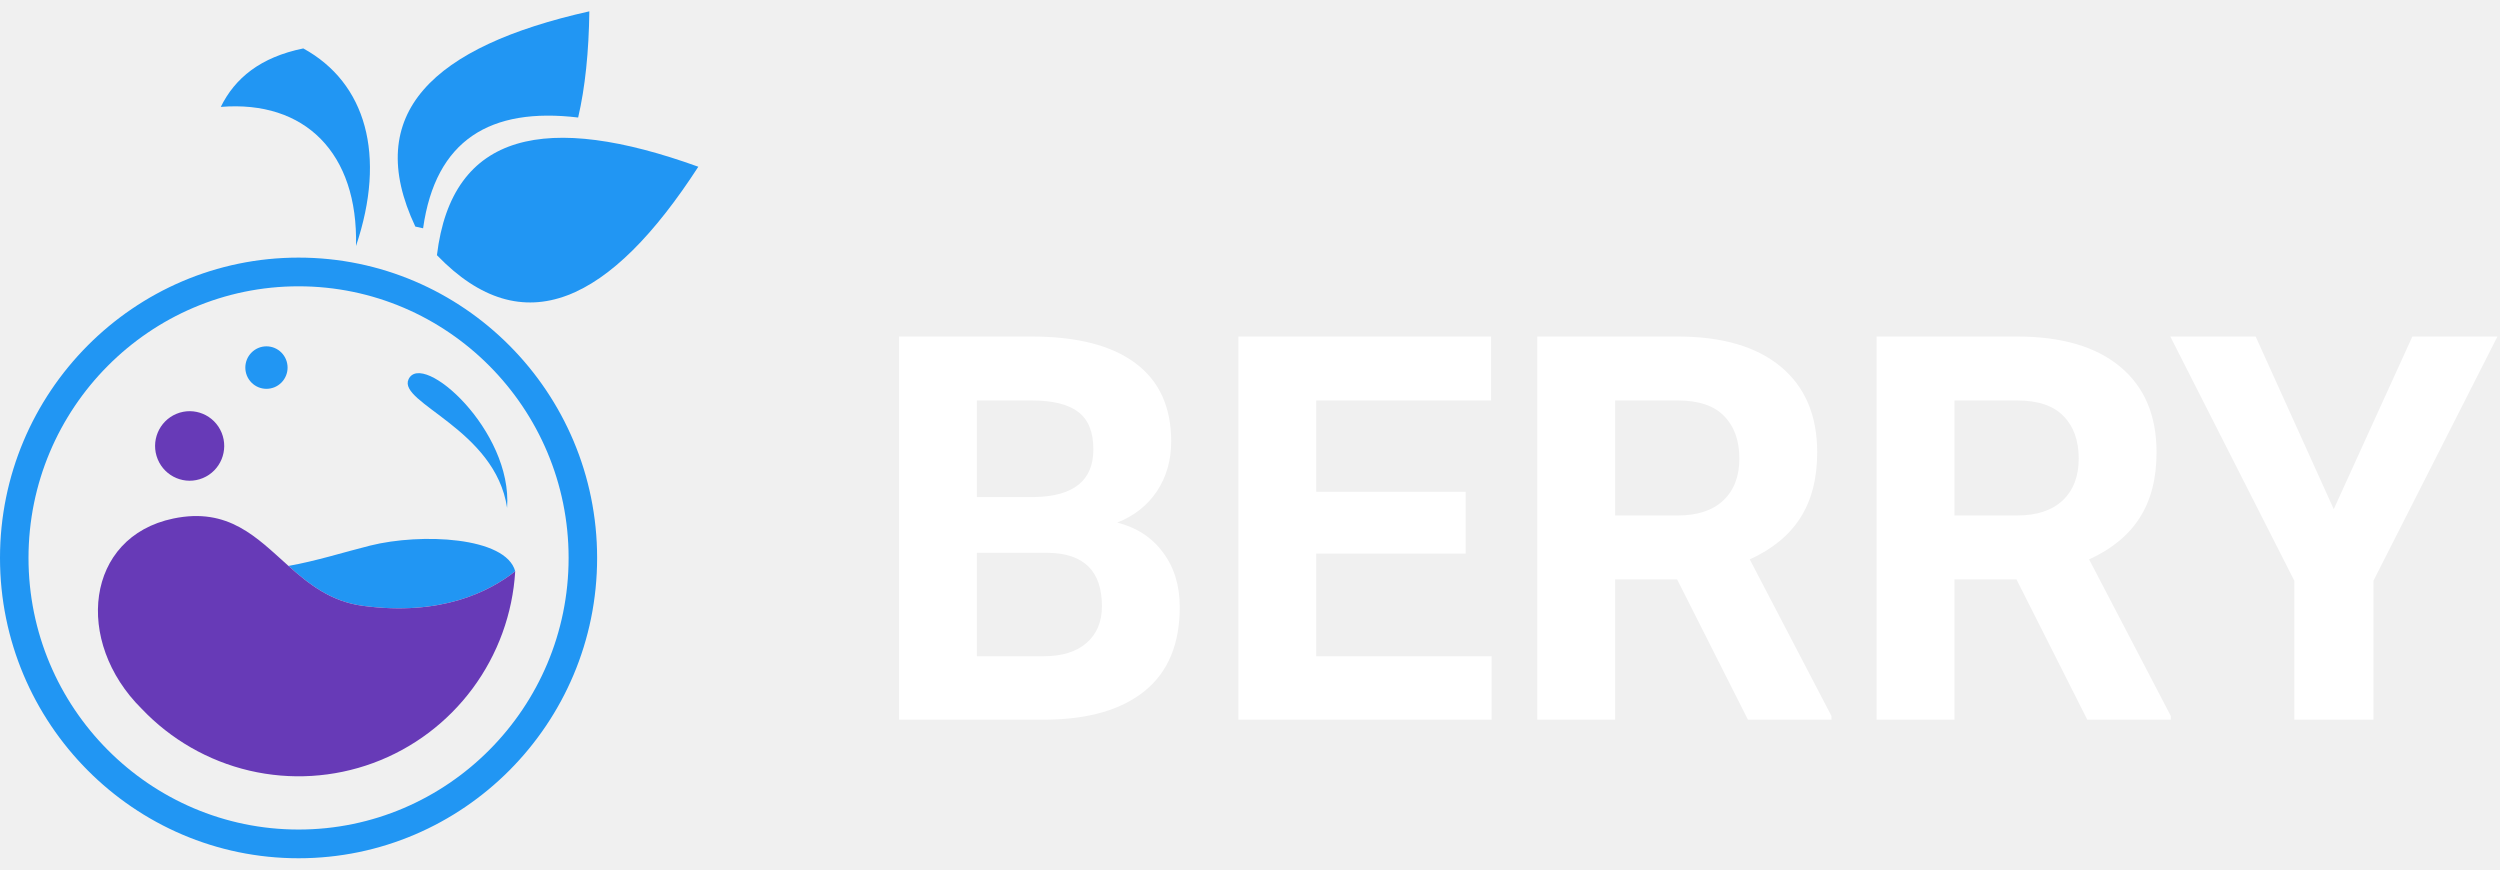
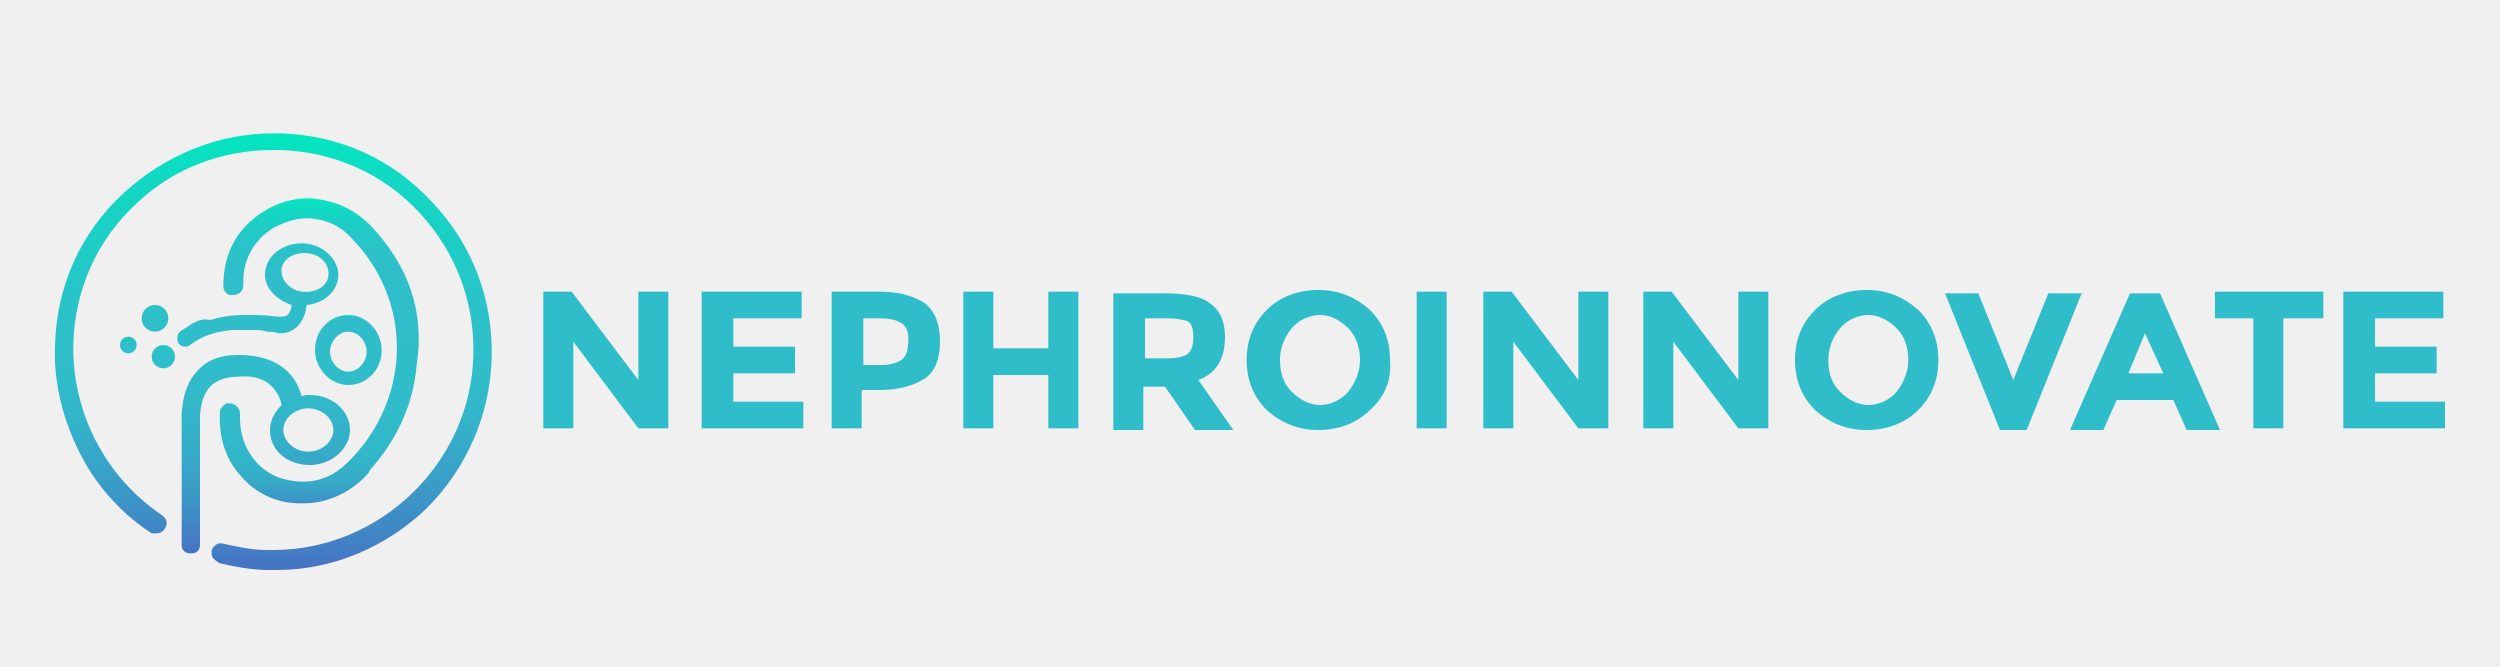
- <svg xmlns="http://www.w3.org/2000/svg" width="92" height="32" viewBox="0 0 92 32" fill="none">
-   <path d="M33.085 26.484V12.384H37.954C39.641 12.384 40.92 12.713 41.792 13.372C42.664 14.024 43.1 14.982 43.1 16.248C43.1 16.939 42.925 17.549 42.575 18.078C42.225 18.601 41.738 18.985 41.114 19.231C41.827 19.411 42.387 19.776 42.795 20.325C43.208 20.874 43.415 21.545 43.415 22.339C43.415 23.695 42.989 24.721 42.136 25.419C41.283 26.116 40.067 26.471 38.489 26.484H33.085ZM35.949 20.344V24.15H38.403C39.078 24.15 39.603 23.989 39.978 23.666C40.36 23.337 40.551 22.885 40.551 22.31C40.551 21.019 39.892 20.364 38.575 20.344H35.949ZM35.949 18.291H38.069C39.514 18.265 40.236 17.681 40.236 16.538C40.236 15.899 40.051 15.441 39.682 15.163C39.319 14.879 38.743 14.737 37.954 14.737H35.949V18.291ZM53.937 20.373H48.437V24.15H54.891V26.484H45.573V12.384H54.872V14.737H48.437V18.098H53.937V20.373ZM61.718 21.322H59.436V26.484H56.572V12.384H61.736C63.379 12.384 64.645 12.755 65.537 13.498C66.428 14.24 66.873 15.289 66.873 16.645C66.873 17.607 66.666 18.411 66.253 19.056C65.846 19.695 65.225 20.206 64.391 20.586L67.398 26.349V26.484H64.324L61.718 21.322ZM59.436 18.969H61.746C62.466 18.969 63.023 18.785 63.417 18.417C63.811 18.043 64.009 17.529 64.009 16.877C64.009 16.212 63.821 15.689 63.446 15.309C63.077 14.928 62.507 14.737 61.736 14.737H59.436V18.969ZM74.206 21.322H71.924V26.484H69.059V12.384H74.225C75.867 12.384 77.134 12.755 78.025 13.498C78.916 14.24 79.361 15.289 79.361 16.645C79.361 17.607 79.154 18.411 78.74 19.056C78.333 19.695 77.713 20.206 76.879 20.586L79.886 26.349V26.484H76.812L74.206 21.322ZM71.924 18.969H74.234C74.953 18.969 75.51 18.785 75.905 18.417C76.3 18.043 76.497 17.529 76.497 16.877C76.497 16.212 76.309 15.689 75.934 15.309C75.564 14.928 74.995 14.737 74.225 14.737H71.924V18.969ZM85.882 18.737L88.775 12.384H91.906L87.343 21.371V26.484H84.431V21.371L79.867 12.384H83.008L85.882 18.737Z" fill="white" />
-   <path d="M10.987 31.584C4.928 31.584 0 26.626 0 20.532C0 14.438 4.929 9.48 10.987 9.48C17.045 9.48 21.974 14.438 21.974 20.532C21.974 26.626 17.046 31.584 10.987 31.584ZM10.987 10.536C5.508 10.536 1.049 15.02 1.049 20.532C1.049 26.044 5.508 30.527 10.987 30.527C16.466 30.527 20.925 26.043 20.925 20.531C20.925 15.019 16.467 10.536 10.987 10.536Z" fill="#2196F3" />
-   <path d="M18.96 21.023C18.618 19.748 15.485 19.611 13.62 20.078C12.644 20.323 11.646 20.643 10.616 20.826C11.37 21.499 12.179 22.135 13.34 22.293C16.221 22.684 18.011 21.775 18.96 21.023Z" fill="#2196F3" />
-   <path d="M13.34 22.293C12.176 22.135 11.37 21.499 10.616 20.826C9.45 19.786 8.413 18.658 6.377 19.082C3.141 19.757 2.715 23.608 5.214 26.083C6.287 27.213 7.665 28.004 9.178 28.359C10.691 28.713 12.274 28.616 13.733 28.079C15.192 27.542 16.464 26.588 17.392 25.335C18.321 24.082 18.866 22.584 18.96 21.023C18.011 21.775 16.221 22.684 13.34 22.293Z" fill="#673AB7" />
-   <path d="M15.034 13.959C14.63 14.829 18.23 15.796 18.661 18.688C18.869 15.841 15.534 12.882 15.034 13.959Z" fill="#2196F3" />
-   <path d="M7.466 17.593C8.115 17.323 8.423 16.575 8.155 15.922C7.886 15.269 7.142 14.959 6.493 15.229C5.844 15.5 5.535 16.248 5.804 16.901C6.073 17.554 6.817 17.864 7.466 17.593Z" fill="#673AB7" />
-   <path d="M10.355 14.08C10.659 13.775 10.659 13.28 10.355 12.974C10.051 12.669 9.559 12.669 9.256 12.974C8.952 13.28 8.952 13.775 9.256 14.08C9.559 14.385 10.051 14.385 10.355 14.08Z" fill="#2196F3" />
-   <path d="M13.101 9.052C14.225 5.715 13.47 3.049 11.161 1.782C9.584 2.105 8.647 2.873 8.125 3.934C11.22 3.682 13.184 5.63 13.101 9.052Z" fill="#2196F3" />
-   <path d="M25.698 6.136C20.139 4.129 16.63 4.818 16.079 9.391C19.265 12.697 22.474 11.115 25.698 6.136Z" fill="#2196F3" />
-   <path d="M21.276 4.325C21.534 3.217 21.668 1.908 21.688 0.417C15.923 1.709 13.322 4.177 15.284 8.338C15.382 8.362 15.475 8.381 15.57 8.401C16.028 5.144 18.046 3.938 21.276 4.325Z" fill="#2196F3" />
+ <svg xmlns="http://www.w3.org/2000/svg" version="1.1" id="Layer_1" x="0px" y="0px" viewBox="0 0 150 40" style="enable-background:new 0 0 150 40;" xml:space="preserve">
+   <style type="text/css">
+ 	.st0{fill:#30BDCA;}
+ 	.st1{fill:none;}
+ 	.st2{fill:url(#SVGID_1_);}
+ 	.st3{fill:url(#SVGID_00000022523619304608661160000006826198431238298032_);}
+ 	.st4{fill:url(#SVGID_00000161591268573903266320000014433847096013403041_);}
+ 	.st5{fill:url(#SVGID_00000056405205650967325480000011580381868120280766_);}
+ 	.st6{fill:url(#SVGID_00000052078722755462685050000016591895734780915091_);}
+ 	.st7{fill:url(#SVGID_00000007415932391428207270000000365171395599148711_);}
+ 	.st8{fill:url(#SVGID_00000012463318699643248630000017407847916477259439_);}
+ 	.st9{fill:url(#SVGID_00000031908756238170860720000003416161315960131201_);}
+ </style>
+   <g>
+     <g>
+       <path class="st0" d="M38.3,17.5h1.8v8.2h-1.8l-3.9-5.2v5.2h-1.8v-8.2h1.7l4,5.3L38.3,17.5L38.3,17.5z" />
+       <path class="st0" d="M48.1,17.5v1.6H44v1.7h3.7v1.6H44v1.7h4.2v1.6h-6.1v-8.2L48.1,17.5L48.1,17.5z" />
+       <path class="st0" d="M55.5,18.2c0.6,0.5,0.9,1.2,0.9,2.3c0,1-0.3,1.8-0.9,2.2s-1.5,0.7-2.7,0.7h-1.1v2.3h-1.8v-8.2h2.9    C54,17.5,54.9,17.8,55.5,18.2z M54.2,21.5c0.2-0.2,0.3-0.6,0.3-1.1c0-0.5-0.1-0.8-0.4-1s-0.7-0.3-1.3-0.3h-1v2.8h1.2    C53.5,21.9,54,21.7,54.2,21.5z" />
+       <path class="st0" d="M62.9,17.5h1.8v8.2h-1.8v-3.2h-3.3v3.2h-1.8v-8.2h1.8v3.4h3.3V17.5z" />
+       <path class="st0" d="M73.5,20.2c0,1.3-0.5,2.2-1.6,2.6l2.1,3h-2.3l-1.8-2.6h-1.3v2.6h-1.8v-8.2h3.1c1.3,0,2.2,0.2,2.7,0.6    C73.2,18.6,73.5,19.3,73.5,20.2z M71.3,21.2c0.2-0.2,0.3-0.5,0.3-1c0-0.4-0.1-0.8-0.3-0.9s-0.7-0.2-1.2-0.2h-1.4v2.4H70    C70.6,21.5,71.1,21.4,71.3,21.2z" />
+       <path class="st0" d="M82.2,24.6c-0.8,0.8-1.9,1.2-3.1,1.2s-2.2-0.4-3.1-1.2c-0.8-0.8-1.2-1.8-1.2-3c0-1.2,0.4-2.2,1.2-3    c0.8-0.8,1.9-1.2,3.1-1.2s2.2,0.4,3.1,1.2c0.8,0.8,1.2,1.8,1.2,3C83.5,22.8,83.1,23.8,82.2,24.6z M81.6,21.6    c0-0.7-0.2-1.4-0.7-1.9c-0.5-0.5-1.1-0.8-1.7-0.8s-1.3,0.3-1.7,0.8s-0.7,1.1-0.7,1.9s0.2,1.4,0.7,1.9s1.1,0.8,1.7,0.8    s1.3-0.3,1.7-0.8S81.6,22.3,81.6,21.6z" />
+       <path class="st0" d="M85,17.5h1.8v8.2H85V17.5z" />
+       <path class="st0" d="M94.7,17.5h1.8v8.2h-1.8l-3.9-5.2v5.2h-1.8v-8.2h1.7l4,5.3V17.5z" />
+       <path class="st0" d="M104.3,17.5h1.8v8.2h-1.8l-3.9-5.2v5.2h-1.8v-8.2h1.7l4,5.3L104.3,17.5L104.3,17.5z" />
+       <path class="st0" d="M115.1,24.6c-0.8,0.8-1.9,1.2-3.1,1.2s-2.2-0.4-3.1-1.2c-0.8-0.8-1.2-1.8-1.2-3c0-1.2,0.4-2.2,1.2-3    c0.8-0.8,1.9-1.2,3.1-1.2s2.2,0.4,3.1,1.2c0.8,0.8,1.2,1.8,1.2,3S115.9,23.8,115.1,24.6z M114.5,21.6c0-0.7-0.2-1.4-0.7-1.9    c-0.5-0.5-1.1-0.8-1.7-0.8s-1.3,0.3-1.7,0.8s-0.7,1.1-0.7,1.9s0.2,1.4,0.7,1.9s1.1,0.8,1.7,0.8s1.3-0.3,1.7-0.8    S114.5,22.3,114.5,21.6z" />
+       <path class="st0" d="M120.8,22.8l2.1-5.2h2l-3.3,8.2H120l-3.3-8.2h2L120.8,22.8z" />
+       <path class="st0" d="M131.2,25.8l-0.8-1.8H127l-0.8,1.8h-2l3.6-8.2h1.8l3.6,8.2H131.2z M128.7,20l-1,2.4h2.1L128.7,20z" />
+       <path class="st0" d="M137,19.1v6.6h-1.8v-6.6h-2.3v-1.6h6.5v1.6H137z" />
+       <path class="st0" d="M146.6,17.5v1.6h-4.1v1.7h3.7v1.6h-3.7v1.7h4.2v1.6h-6.1v-8.2L146.6,17.5L146.6,17.5z" />
+     </g>
+     <g>
+       <ellipse class="st1" cx="20.9" cy="21" rx="1.1" ry="1.2" />
+       <ellipse class="st1" cx="18.5" cy="25.8" rx="1.5" ry="1.3" />
+       <ellipse transform="matrix(0.16 -0.9871 0.9871 0.16 -0.7822 31.7961)" class="st1" cx="18.3" cy="16.4" rx="1.1" ry="1.4" />
+       <linearGradient id="SVGID_1_" gradientUnits="userSpaceOnUse" x1="16.4" y1="32.08" x2="16.4" y2="5.87" gradientTransform="matrix(1 0 0 -1 0 40)">
+         <stop offset="0" style="stop-color:#00E8BF" />
+         <stop offset="1.527792e-02" style="stop-color:#03E5C0" />
+         <stop offset="0.129" style="stop-color:#14D6C4" />
+         <stop offset="0.214" style="stop-color:#1AD1C5" />
+         <stop offset="0.411" style="stop-color:#2AC2C9" />
+         <stop offset="0.561" style="stop-color:#30BDCA" />
+         <stop offset="0.651" style="stop-color:#32B5C9" />
+         <stop offset="0.788" style="stop-color:#39A0C8" />
+         <stop offset="0.953" style="stop-color:#437EC5" />
+         <stop offset="1" style="stop-color:#4673C4" />
+       </linearGradient>
+       <path class="st2" d="M25.9,12.1c-2.4-2.6-5.6-4-9.1-4.1c-0.1,0-0.3,0-0.4,0c-3.3,0-6.5,1.3-9,3.6c-2.6,2.4-4,5.6-4.1,9.1    c-0.1,2.3,0.5,4.6,1.6,6.7c1,1.9,2.5,3.5,4.2,4.6C9.2,32,9.3,32,9.4,32c0.2,0,0.4-0.1,0.5-0.3c0.2-0.3,0.1-0.6-0.2-0.8    c-3.4-2.3-5.4-6.2-5.3-10.3c0.1-3.2,1.4-6.2,3.8-8.4c2.2-2.1,5.1-3.2,8.2-3.2c0.1,0,0.2,0,0.4,0c3.2,0.1,6.2,1.4,8.4,3.8    s3.3,5.4,3.2,8.6c-0.2,6.4-5.6,11.6-12,11.6c-0.1,0-0.2,0-0.4,0c-0.9,0-1.8-0.2-2.7-0.4c0,0-0.1,0-0.1,0c-0.2,0-0.4,0.2-0.5,0.4    l0,0.1c0,0.2,0,0.3,0.1,0.4c0.1,0.1,0.2,0.2,0.4,0.3c0.9,0.2,1.9,0.4,2.9,0.4c0.1,0,0.3,0,0.4,0c0,0,0.1,0,0.1,0    c3.4,0,6.6-1.4,9-3.7c2.4-2.4,3.8-5.6,3.9-9C29.6,17.9,28.3,14.6,25.9,12.1z" />
+       <linearGradient id="SVGID_00000159440625058108441240000004288074163840835216_" gradientUnits="userSpaceOnUse" x1="9.77" y1="19.262" x2="9.77" y2="17.887" gradientTransform="matrix(1 0 0 -1 0 40)">
+         <stop offset="0" style="stop-color:#00E8BF" />
+         <stop offset="0" style="stop-color:#2BC2C9" />
+         <stop offset="1" style="stop-color:#30BDCA" />
+       </linearGradient>
+       <circle style="fill:url(#SVGID_00000159440625058108441240000004288074163840835216_);" cx="9.8" cy="21.4" r="0.7" />
+       <linearGradient id="SVGID_00000150797307410694146160000005901705710361272466_" gradientUnits="userSpaceOnUse" x1="9.32" y1="21.713" x2="9.32" y2="20.078" gradientTransform="matrix(1 0 0 -1 0 40)">
+         <stop offset="0" style="stop-color:#00E8BF" />
+         <stop offset="0" style="stop-color:#2BC2C9" />
+         <stop offset="1" style="stop-color:#30BDCA" />
+       </linearGradient>
+       <circle style="fill:url(#SVGID_00000150797307410694146160000005901705710361272466_);" cx="9.3" cy="19.1" r="0.8" />
+       <linearGradient id="SVGID_00000077287523044029695240000014567829340942562450_" gradientUnits="userSpaceOnUse" x1="7.73" y1="19.792" x2="7.73" y2="18.732" gradientTransform="matrix(1 0 0 -1 0 40)">
+         <stop offset="0" style="stop-color:#00E8BF" />
+         <stop offset="0" style="stop-color:#2BC2C9" />
+         <stop offset="1" style="stop-color:#30BDCA" />
+       </linearGradient>
+       <circle style="fill:url(#SVGID_00000077287523044029695240000014567829340942562450_);" cx="7.7" cy="20.7" r="0.5" />
+       <linearGradient id="SVGID_00000153673682324945113560000005179910280392137356_" gradientUnits="userSpaceOnUse" x1="19.285" y1="28.318" x2="19.285" y2="8.985" gradientTransform="matrix(1 0 0 -1 0 40)">
+         <stop offset="3.055727e-03" style="stop-color:#00E8BF" />
+         <stop offset="4.426538e-02" style="stop-color:#10DAC3" />
+         <stop offset="0.106" style="stop-color:#21CBC7" />
+         <stop offset="0.173" style="stop-color:#2BC2C9" />
+         <stop offset="0.257" style="stop-color:#2EBFCA" />
+         <stop offset="0.534" style="stop-color:#30BDCA" />
+         <stop offset="0.757" style="stop-color:#31BBCA" />
+         <stop offset="0.837" style="stop-color:#33B4C9" />
+         <stop offset="0.894" style="stop-color:#36A9C8" />
+         <stop offset="0.94" style="stop-color:#3B98C7" />
+         <stop offset="0.979" style="stop-color:#4282C5" />
+         <stop offset="1" style="stop-color:#4673C4" />
+       </linearGradient>
+       <path style="fill:url(#SVGID_00000153673682324945113560000005179910280392137356_);" d="M22.2,13.5c-1-1-2.2-1.5-3.6-1.6    c0,0,0,0-0.1,0c-1.4,0-2.7,0.6-3.7,1.6s-1.4,2.3-1.4,3.7c0,0.2,0.2,0.5,0.4,0.5c0.1,0,0.1,0,0.2,0c0.3,0,0.6-0.2,0.6-0.6l0-0.3v0    c0-1.5,1-2.9,2.4-3.4c0.5-0.2,0.9-0.3,1.4-0.3c1,0,2,0.4,2.7,1.2c3.6,3.7,3.6,9.3,0.1,13.1c-0.1,0.1-0.3,0.3-0.4,0.4    c-0.7,0.7-1.6,1.1-2.6,1.1c-0.5,0-1.1-0.1-1.6-0.3c-1.4-0.6-2.2-2-2.2-3.5v0l0-0.3c0-0.3-0.3-0.6-0.6-0.6c-0.1,0-0.1,0-0.2,0    c-0.2,0.1-0.4,0.3-0.4,0.5c-0.1,1.4,0.3,2.8,1.2,3.8c0.9,1.1,2.2,1.7,3.6,1.7c0.1,0,0.1,0,0.2,0c1.3,0,2.5-0.5,3.5-1.4    c0,0,0,0,0,0l0,0l0.1-0.1l0.1-0.1c0,0,0.1-0.1,0.2-0.2l0.1-0.2l0,0c1.6-1.8,2.6-3.9,2.8-6.3C25.5,18.7,24.5,15.9,22.2,13.5z" />
+       <linearGradient id="SVGID_00000009558573914686957460000013418361685509677749_" gradientUnits="userSpaceOnUse" x1="20.89" y1="21.04" x2="20.89" y2="16.867" gradientTransform="matrix(1 0 0 -1 0 40)">
+         <stop offset="0" style="stop-color:#00E8BF" />
+         <stop offset="0" style="stop-color:#30BDCA" />
+         <stop offset="0.617" style="stop-color:#30BDCA" />
+       </linearGradient>
+       <path style="fill:url(#SVGID_00000009558573914686957460000013418361685509677749_);" d="M22.9,21c0-1.1-0.9-2.1-2-2.1    c-1.1,0-2,0.9-2,2.1c0,1.1,0.9,2.1,2,2.1C22,23.1,22.9,22.2,22.9,21z M20.9,22.3c-0.6,0-1.1-0.6-1.1-1.2s0.5-1.2,1.1-1.2    c0.6,0,1.1,0.6,1.1,1.2C22,21.7,21.5,22.3,20.9,22.3z" />
+       <linearGradient id="SVGID_00000113314252686924966480000011225127332926938263_" gradientUnits="userSpaceOnUse" x1="15.566" y1="29.516" x2="15.566" y2="23.166" gradientTransform="matrix(1 0 0 -1 0 40)">
+         <stop offset="0" style="stop-color:#00E8BF" />
+         <stop offset="0.412" style="stop-color:#1DCEC6" />
+         <stop offset="0.726" style="stop-color:#2BC1C9" />
+         <stop offset="1" style="stop-color:#30BDCA" />
+       </linearGradient>
+       <path style="fill:url(#SVGID_00000113314252686924966480000011225127332926938263_);" d="M11.4,19.5c-0.1,0.1-0.5,0.3-0.6,0.4    c-0.2,0.2-0.2,0.5-0.1,0.7c0.1,0.1,0.2,0.2,0.4,0.2c0.1,0,0.2,0,0.3-0.1c0.8-0.6,1.6-0.8,2.5-0.9l1.1,0h0c0,0,0.2,0,0.2,0    c0.1,0,0.1,0,0.1,0c0.2,0,0.4,0,0.7,0.1c0.2,0,0.5,0,0.7,0.1c0,0,0.1,0,0.1,0c0.9,0,1.5-0.7,1.6-1.7v0c1.1-0.1,1.9-0.9,1.9-1.8    c0-1-1-1.9-2.2-1.9c-1.2,0-2.2,0.8-2.2,1.9c0,0.8,0.7,1.5,1.6,1.8c-0.1,0.6-0.3,0.7-0.6,0.7c-0.1,0-0.2,0-0.3,0    c-0.6-0.1-1.2-0.1-1.9-0.1c-0.8,0-1.4,0.1-2.1,0.3C12.2,19.1,11.9,19.2,11.4,19.5z M16.9,16.1c0.1-0.6,0.8-1,1.6-0.9    c0.8,0.1,1.3,0.7,1.2,1.4c-0.1,0.6-0.8,1-1.6,0.9C17.4,17.4,16.8,16.8,16.9,16.1z" />
+       <linearGradient id="SVGID_00000089539889798284861020000000068560259304091839_" gradientUnits="userSpaceOnUse" x1="15.776" y1="18.73" x2="15.776" y2="6.85" gradientTransform="matrix(1 0 0 -1 0 40)">
+         <stop offset="0" style="stop-color:#30BDCA" />
+         <stop offset="0.235" style="stop-color:#31B9CA" />
+         <stop offset="0.467" style="stop-color:#35ADC9" />
+         <stop offset="0.696" style="stop-color:#3B9AC7" />
+         <stop offset="0.923" style="stop-color:#437EC5" />
+         <stop offset="1" style="stop-color:#4673C4" />
+       </linearGradient>
+       <path style="fill:url(#SVGID_00000089539889798284861020000000068560259304091839_);" d="M16.9,24.3c-0.4,0.4-0.7,0.9-0.7,1.5    c0,1.2,1,2.1,2.4,2.1c1.3,0,2.4-1,2.4-2.1s-1-2.1-2.4-2.1c-0.2,0-0.4,0-0.5,0.1c-0.2-0.8-0.9-2.5-3.8-2.5c-1.1,0-1.9,0.3-2.5,1    c-1,1.1-0.9,2.8-0.9,3v7.4c0,0.3,0.2,0.5,0.5,0.5h0.1c0.3,0,0.5-0.2,0.5-0.5v-7.4v0c0,0-0.1-1.3,0.6-2.1c0.4-0.4,1-0.6,1.7-0.6    C16.3,22.4,16.8,23.8,16.9,24.3z M18.5,24.5c0.8,0,1.5,0.6,1.5,1.3s-0.7,1.3-1.5,1.3S17,26.5,17,25.8S17.7,24.5,18.5,24.5z" />
+     </g>
+   </g>
</svg>
